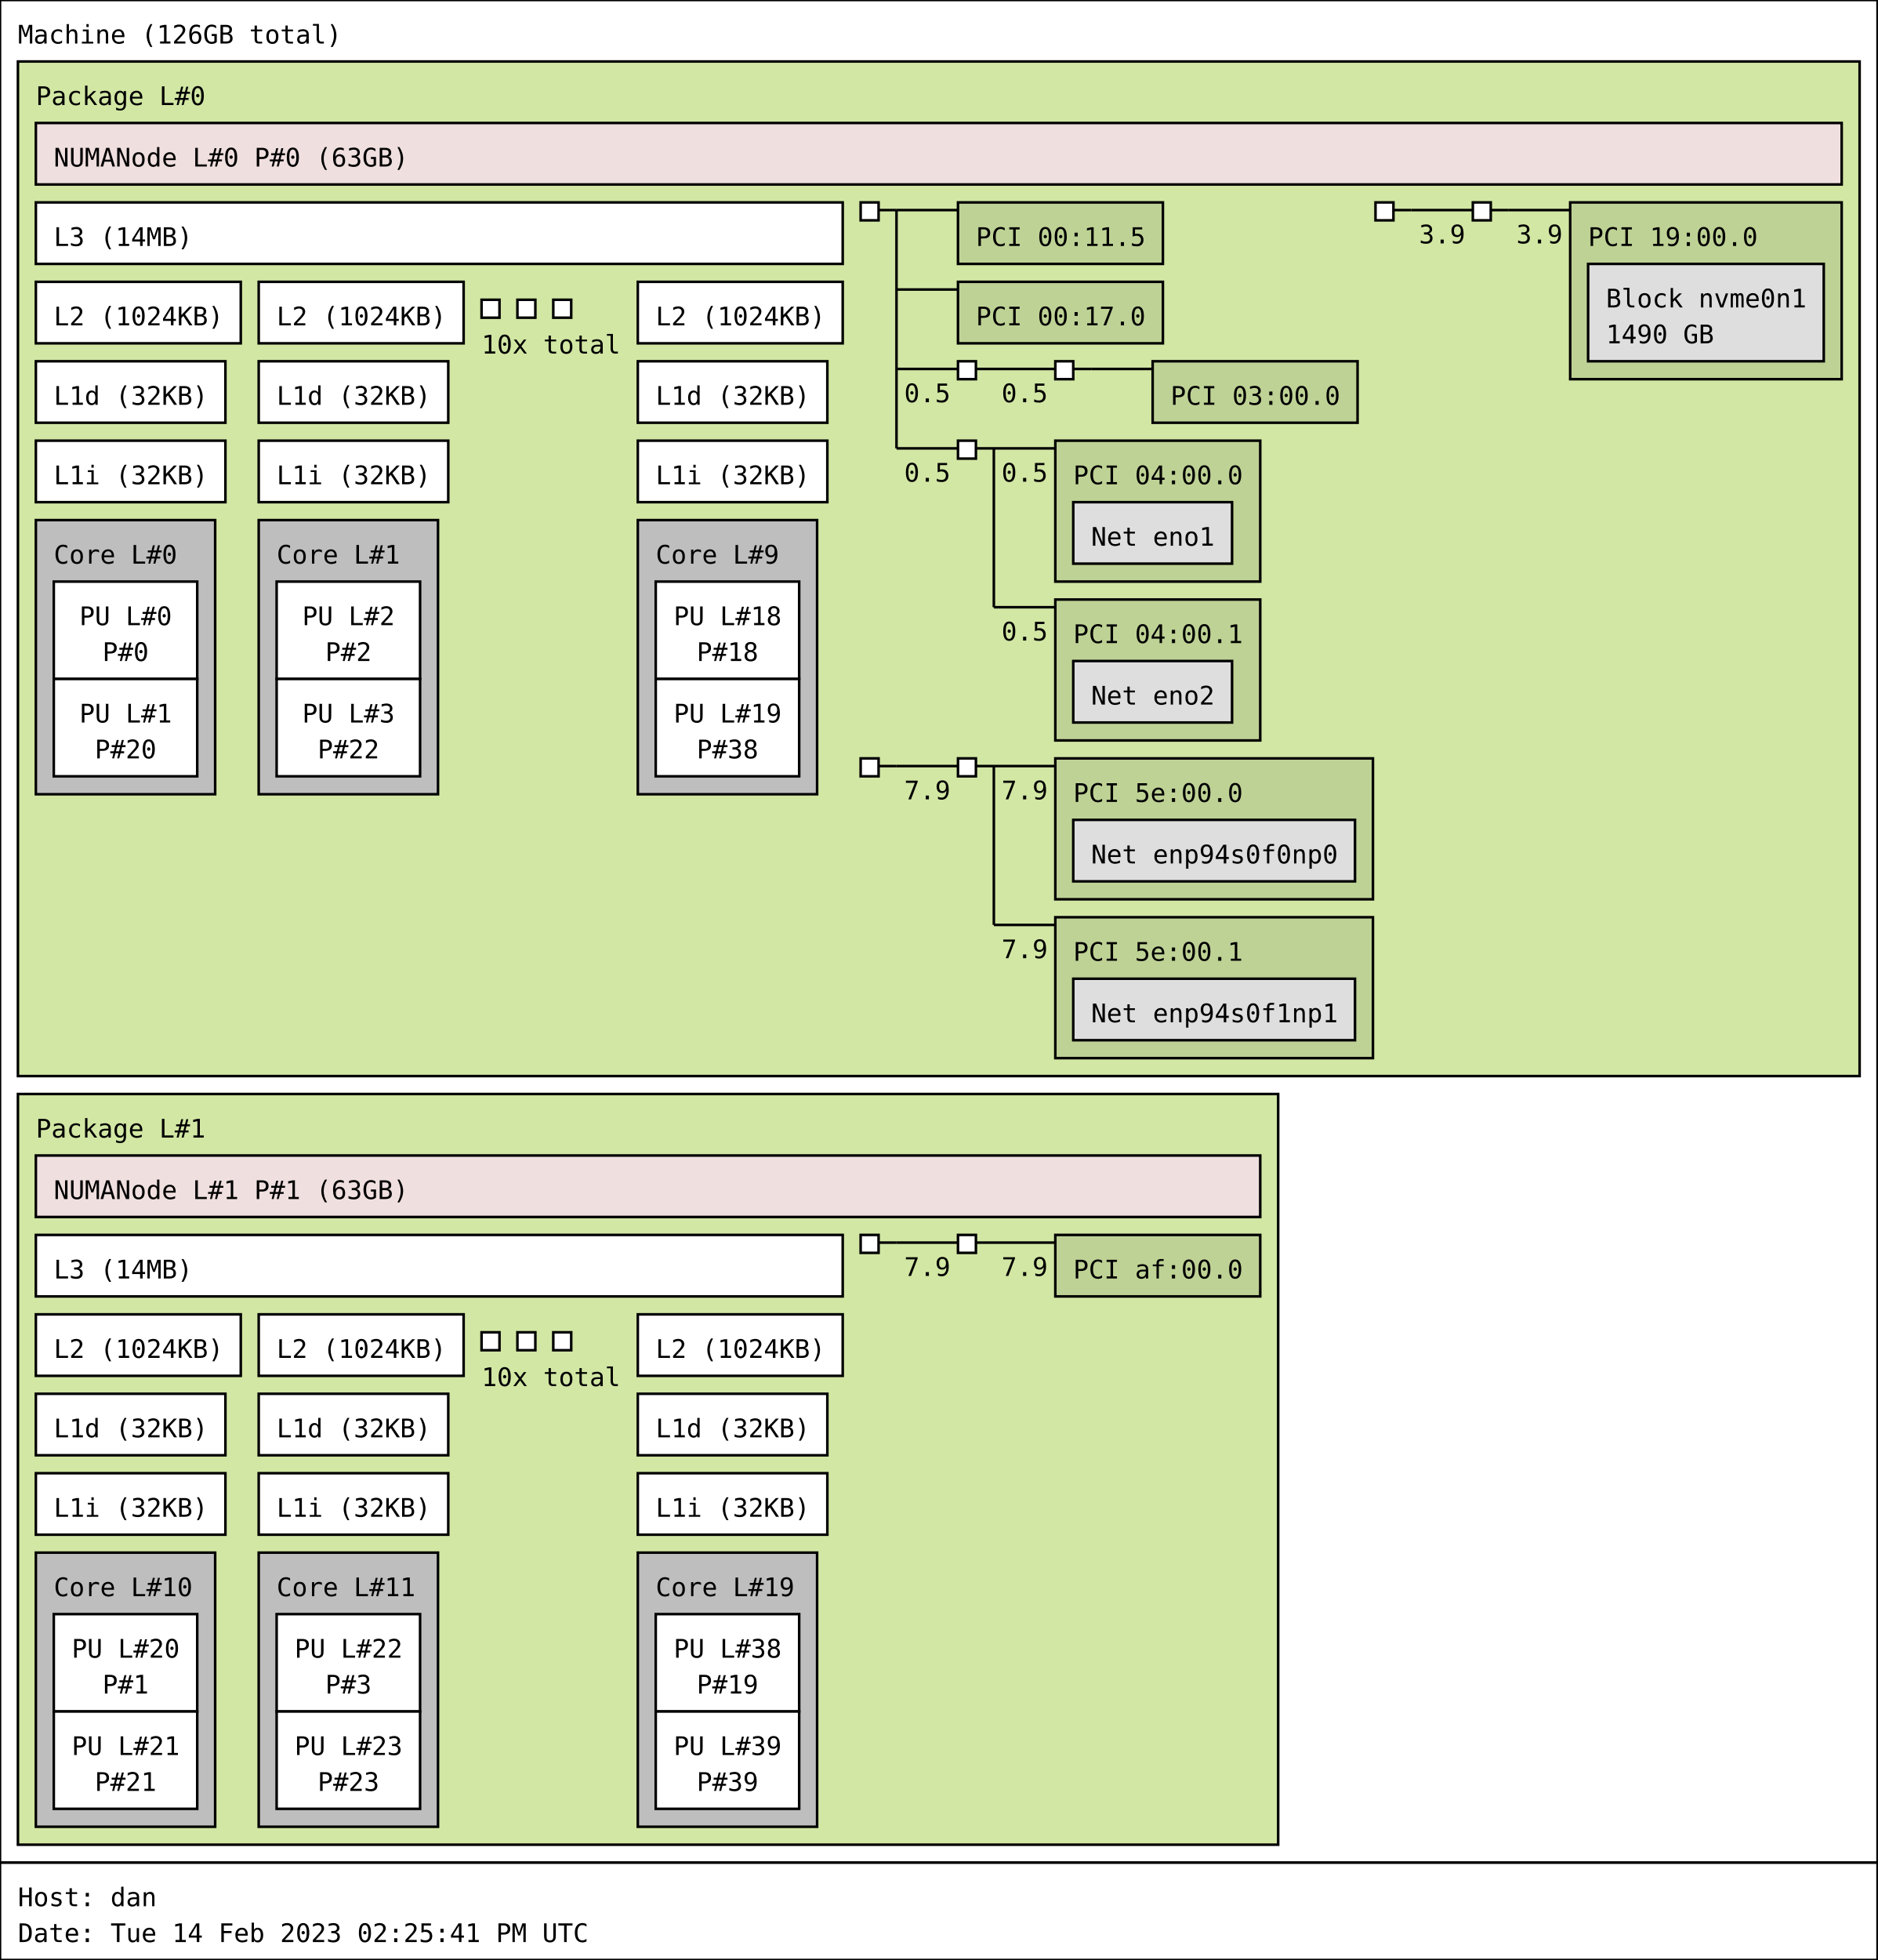
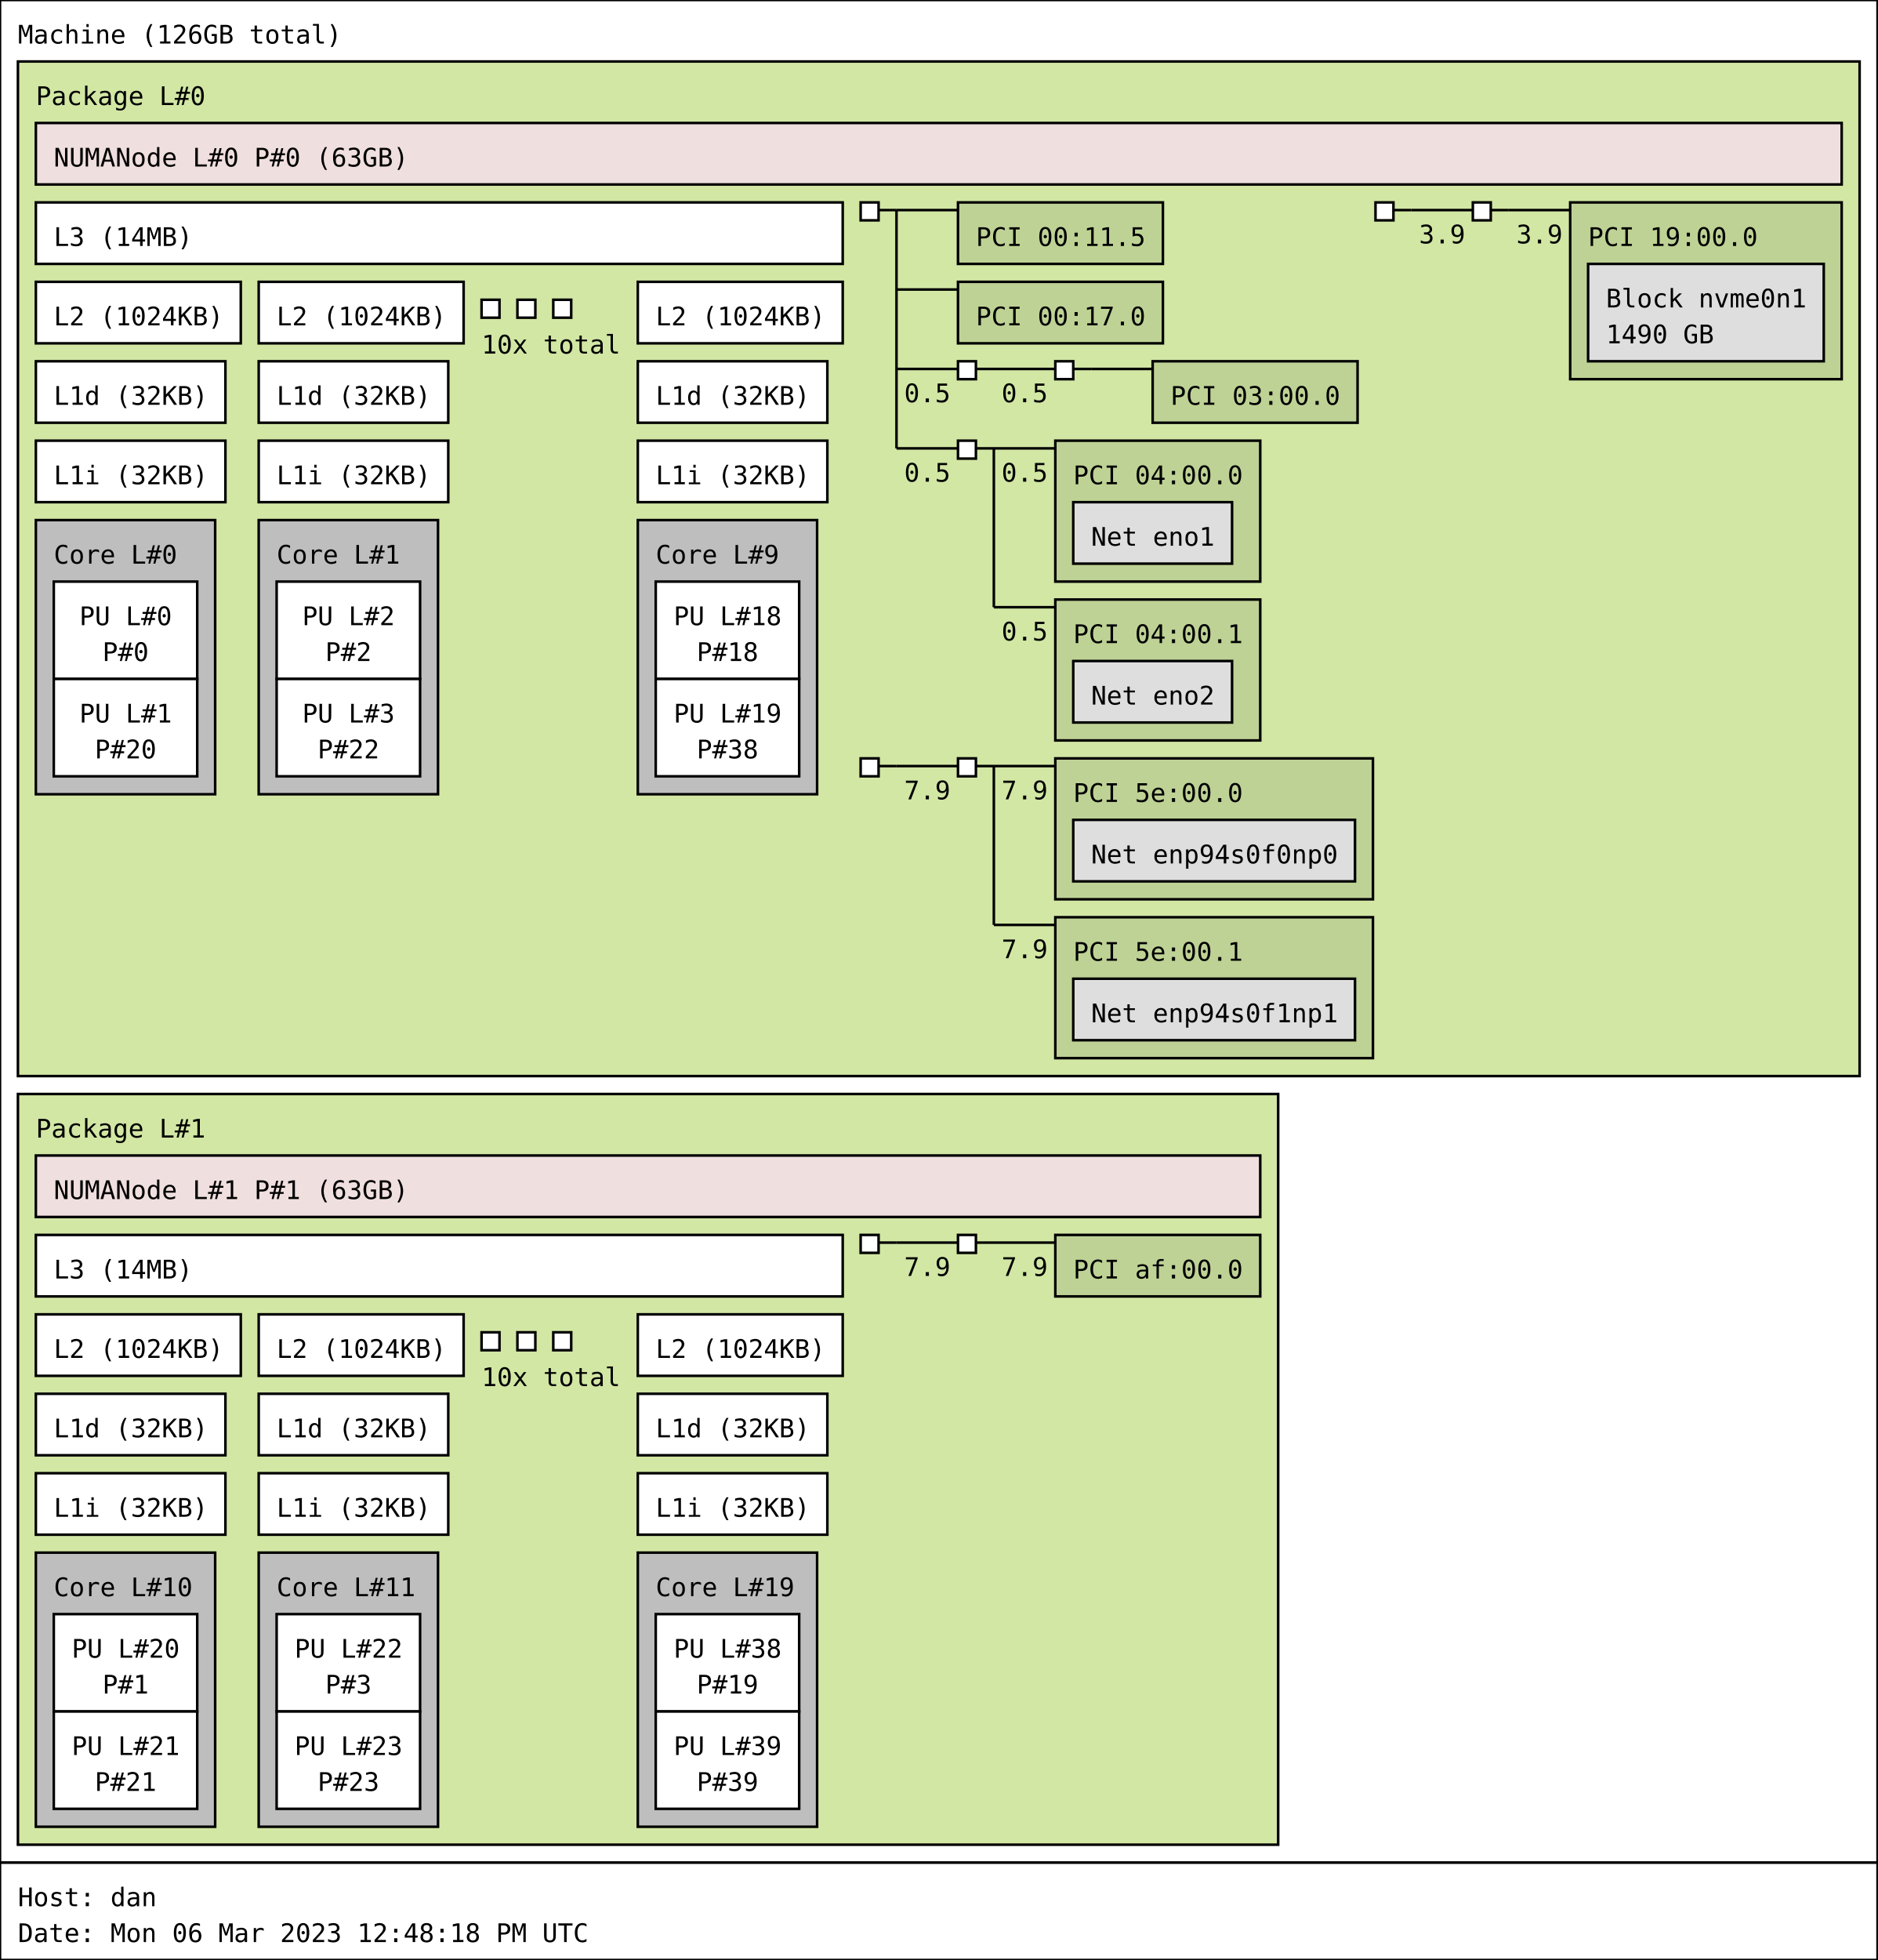
<svg xmlns="http://www.w3.org/2000/svg" width="733px" height="765px" viewBox="0 0 733px 765px" version="1.1">
  <rect id="Machine_0_rect" class="Machine" x="0" y="0" width="733" height="727" fill="rgb(255,255,255)" stroke="rgb(0,0,0)" stroke-width="1" />
  <text id="Machine_0_text" class="Machine" font-family="Monospace" x="7" y="17" fill="rgb(0,0,0)" font-size="10px">Machine (126GB total)</text>
  <rect id="Package_0_rect" class="Package" x="7" y="24" width="719" height="396" fill="rgb(210,231,164)" stroke="rgb(0,0,0)" stroke-width="1" />
  <text id="Package_0_text" class="Package" font-family="Monospace" x="14" y="41" fill="rgb(0,0,0)" font-size="10px">Package L#0</text>
  <rect id="L3_0_rect" class="L3" x="14" y="79" width="315" height="24" fill="rgb(255,255,255)" stroke="rgb(0,0,0)" stroke-width="1" />
  <text id="L3_0_text" class="L3" font-family="Monospace" x="21" y="96" fill="rgb(0,0,0)" font-size="10px">L3 (14MB)</text>
  <rect id="L2_0_rect" class="L2" x="14" y="110" width="80" height="24" fill="rgb(255,255,255)" stroke="rgb(0,0,0)" stroke-width="1" />
  <text id="L2_0_text" class="L2" font-family="Monospace" x="21" y="127" fill="rgb(0,0,0)" font-size="10px">L2 (1024KB)</text>
  <rect id="L1d_0_rect" class="L1d" x="14" y="141" width="74" height="24" fill="rgb(255,255,255)" stroke="rgb(0,0,0)" stroke-width="1" />
  <text id="L1d_0_text" class="L1d" font-family="Monospace" x="21" y="158" fill="rgb(0,0,0)" font-size="10px">L1d (32KB)</text>
  <rect id="L1i_0_rect" class="L1i" x="14" y="172" width="74" height="24" fill="rgb(255,255,255)" stroke="rgb(0,0,0)" stroke-width="1" />
  <text id="L1i_0_text" class="L1i" font-family="Monospace" x="21" y="189" fill="rgb(0,0,0)" font-size="10px">L1i (32KB)</text>
  <rect id="Core_0_rect" class="Core" x="14" y="203" width="70" height="107" fill="rgb(190,190,190)" stroke="rgb(0,0,0)" stroke-width="1" />
  <text id="Core_0_text" class="Core" font-family="Monospace" x="21" y="220" fill="rgb(0,0,0)" font-size="10px">Core L#0</text>
  <rect id="PU_0_rect" class="PU" x="21" y="227" width="56" height="38" fill="rgb(255,255,255)" stroke="rgb(0,0,0)" stroke-width="1" />
  <text id="PU_0_text" class="PU" font-family="Monospace" x="31" y="244" fill="rgb(0,0,0)" font-size="10px">PU L#0</text>
  <text id="PU_0_text_1" class="PU" font-family="Monospace" x="40" y="258" fill="rgb(0,0,0)" font-size="10px">P#0</text>
  <rect id="PU_1_rect" class="PU" x="21" y="265" width="56" height="38" fill="rgb(255,255,255)" stroke="rgb(0,0,0)" stroke-width="1" />
  <text id="PU_1_text" class="PU" font-family="Monospace" x="31" y="282" fill="rgb(0,0,0)" font-size="10px">PU L#1</text>
  <text id="PU_1_text_1" class="PU" font-family="Monospace" x="37" y="296" fill="rgb(0,0,0)" font-size="10px">P#20</text>
  <rect id="L2_1_rect" class="L2" x="101" y="110" width="80" height="24" fill="rgb(255,255,255)" stroke="rgb(0,0,0)" stroke-width="1" />
  <text id="L2_1_text" class="L2" font-family="Monospace" x="108" y="127" fill="rgb(0,0,0)" font-size="10px">L2 (1024KB)</text>
  <rect id="L1d_1_rect" class="L1d" x="101" y="141" width="74" height="24" fill="rgb(255,255,255)" stroke="rgb(0,0,0)" stroke-width="1" />
  <text id="L1d_1_text" class="L1d" font-family="Monospace" x="108" y="158" fill="rgb(0,0,0)" font-size="10px">L1d (32KB)</text>
  <rect id="L1i_1_rect" class="L1i" x="101" y="172" width="74" height="24" fill="rgb(255,255,255)" stroke="rgb(0,0,0)" stroke-width="1" />
  <text id="L1i_1_text" class="L1i" font-family="Monospace" x="108" y="189" fill="rgb(0,0,0)" font-size="10px">L1i (32KB)</text>
  <rect id="Core_1_rect" class="Core" x="101" y="203" width="70" height="107" fill="rgb(190,190,190)" stroke="rgb(0,0,0)" stroke-width="1" />
  <text id="Core_1_text" class="Core" font-family="Monospace" x="108" y="220" fill="rgb(0,0,0)" font-size="10px">Core L#1</text>
  <rect id="PU_2_rect" class="PU" x="108" y="227" width="56" height="38" fill="rgb(255,255,255)" stroke="rgb(0,0,0)" stroke-width="1" />
  <text id="PU_2_text" class="PU" font-family="Monospace" x="118" y="244" fill="rgb(0,0,0)" font-size="10px">PU L#2</text>
  <text id="PU_2_text_1" class="PU" font-family="Monospace" x="127" y="258" fill="rgb(0,0,0)" font-size="10px">P#2</text>
  <rect id="PU_3_rect" class="PU" x="108" y="265" width="56" height="38" fill="rgb(255,255,255)" stroke="rgb(0,0,0)" stroke-width="1" />
  <text id="PU_3_text" class="PU" font-family="Monospace" x="118" y="282" fill="rgb(0,0,0)" font-size="10px">PU L#3</text>
  <text id="PU_3_text_1" class="PU" font-family="Monospace" x="124" y="296" fill="rgb(0,0,0)" font-size="10px">P#22</text>
  <rect id="L2_2_rect" class="L2" x="188" y="117" width="7" height="7" fill="rgb(255,255,255)" stroke="rgb(0,0,0)" stroke-width="1" />
  <rect id="L2_2_rect" class="L2" x="202" y="117" width="7" height="7" fill="rgb(255,255,255)" stroke="rgb(0,0,0)" stroke-width="1" />
  <rect id="L2_2_rect" class="L2" x="216" y="117" width="7" height="7" fill="rgb(255,255,255)" stroke="rgb(0,0,0)" stroke-width="1" />
  <text id="L2_2_text" class="L2" font-family="Monospace" x="188" y="138" fill="rgb(0,0,0)" font-size="10px">10x total</text>
  <rect id="L2_9_rect" class="L2" x="249" y="110" width="80" height="24" fill="rgb(255,255,255)" stroke="rgb(0,0,0)" stroke-width="1" />
  <text id="L2_9_text" class="L2" font-family="Monospace" x="256" y="127" fill="rgb(0,0,0)" font-size="10px">L2 (1024KB)</text>
  <rect id="L1d_9_rect" class="L1d" x="249" y="141" width="74" height="24" fill="rgb(255,255,255)" stroke="rgb(0,0,0)" stroke-width="1" />
  <text id="L1d_9_text" class="L1d" font-family="Monospace" x="256" y="158" fill="rgb(0,0,0)" font-size="10px">L1d (32KB)</text>
  <rect id="L1i_9_rect" class="L1i" x="249" y="172" width="74" height="24" fill="rgb(255,255,255)" stroke="rgb(0,0,0)" stroke-width="1" />
  <text id="L1i_9_text" class="L1i" font-family="Monospace" x="256" y="189" fill="rgb(0,0,0)" font-size="10px">L1i (32KB)</text>
  <rect id="Core_9_rect" class="Core" x="249" y="203" width="70" height="107" fill="rgb(190,190,190)" stroke="rgb(0,0,0)" stroke-width="1" />
  <text id="Core_9_text" class="Core" font-family="Monospace" x="256" y="220" fill="rgb(0,0,0)" font-size="10px">Core L#9</text>
  <rect id="PU_18_rect" class="PU" x="256" y="227" width="56" height="38" fill="rgb(255,255,255)" stroke="rgb(0,0,0)" stroke-width="1" />
  <text id="PU_18_text" class="PU" font-family="Monospace" x="263" y="244" fill="rgb(0,0,0)" font-size="10px">PU L#18</text>
  <text id="PU_18_text_1" class="PU" font-family="Monospace" x="272" y="258" fill="rgb(0,0,0)" font-size="10px">P#18</text>
  <rect id="PU_19_rect" class="PU" x="256" y="265" width="56" height="38" fill="rgb(255,255,255)" stroke="rgb(0,0,0)" stroke-width="1" />
  <text id="PU_19_text" class="PU" font-family="Monospace" x="263" y="282" fill="rgb(0,0,0)" font-size="10px">PU L#19</text>
  <text id="PU_19_text_1" class="PU" font-family="Monospace" x="272" y="296" fill="rgb(0,0,0)" font-size="10px">P#38</text>
  <rect id="NUMANode_0_rect" class="NUMANode" x="14" y="48" width="705" height="24" fill="rgb(239,223,222)" stroke="rgb(0,0,0)" stroke-width="1" />
  <text id="NUMANode_0_text" class="NUMANode" font-family="Monospace" x="21" y="65" fill="rgb(0,0,0)" font-size="10px">NUMANode L#0 P#0 (63GB)</text>
  <rect id="HostBridge_0_rect" class="HostBridge" x="336" y="79" width="7" height="7" fill="rgb(255,255,255)" stroke="rgb(0,0,0)" stroke-width="1" />
  <line id="HostBridge_0_line" class="HostBridge" x1="343" y1="82" x2="350" y2="82" stroke="rgb(0,0,0)" stroke-width="1" />
  <line id="HostBridge_0_line_2" class="HostBridge" x1="350" y1="82" x2="374" y2="82" stroke="rgb(0,0,0)" stroke-width="1" />
  <line id="HostBridge_0_line_3" class="HostBridge" x1="350" y1="113" x2="374" y2="113" stroke="rgb(0,0,0)" stroke-width="1" />
  <line id="HostBridge_0_line_4" class="HostBridge" x1="350" y1="144" x2="374" y2="144" stroke="rgb(0,0,0)" stroke-width="1" />
  <text id="HostBridge_0_text_4" class="HostBridge" font-family="Monospace" x="353" y="157" fill="rgb(0,0,0)" font-size="10px">0.5</text>
  <line id="HostBridge_0_line_5" class="HostBridge" x1="350" y1="175" x2="374" y2="175" stroke="rgb(0,0,0)" stroke-width="1" />
  <text id="HostBridge_0_text_5" class="HostBridge" font-family="Monospace" x="353" y="188" fill="rgb(0,0,0)" font-size="10px">0.5</text>
  <line id="HostBridge_0_line_1" class="HostBridge" x1="350" y1="82" x2="350" y2="175" stroke="rgb(0,0,0)" stroke-width="1" />
  <rect id="PCI_0_rect" class="PCI" x="374" y="79" width="80" height="24" fill="rgb(190,210,149)" stroke="rgb(0,0,0)" stroke-width="1" />
  <text id="PCI_0_text" class="PCI" font-family="Monospace" x="381" y="96" fill="rgb(0,0,0)" font-size="10px">PCI 00:11.5</text>
  <rect id="PCI_1_rect" class="PCI" x="374" y="110" width="80" height="24" fill="rgb(190,210,149)" stroke="rgb(0,0,0)" stroke-width="1" />
  <text id="PCI_1_text" class="PCI" font-family="Monospace" x="381" y="127" fill="rgb(0,0,0)" font-size="10px">PCI 00:17.0</text>
  <rect id="PCIBridge_1_rect" class="PCIBridge" x="374" y="141" width="7" height="7" fill="rgb(255,255,255)" stroke="rgb(0,0,0)" stroke-width="1" />
  <line id="PCIBridge_1_line" class="PCIBridge" x1="381" y1="144" x2="388" y2="144" stroke="rgb(0,0,0)" stroke-width="1" />
  <line id="PCIBridge_1_line_2" class="PCIBridge" x1="388" y1="144" x2="412" y2="144" stroke="rgb(0,0,0)" stroke-width="1" />
  <text id="PCIBridge_1_text_2" class="PCIBridge" font-family="Monospace" x="391" y="157" fill="rgb(0,0,0)" font-size="10px">0.5</text>
  <line id="PCIBridge_1_line_1" class="PCIBridge" x1="388" y1="144" x2="388" y2="144" stroke="rgb(0,0,0)" stroke-width="1" />
  <rect id="PCIBridge_2_rect" class="PCIBridge" x="412" y="141" width="7" height="7" fill="rgb(255,255,255)" stroke="rgb(0,0,0)" stroke-width="1" />
  <line id="PCIBridge_2_line" class="PCIBridge" x1="419" y1="144" x2="426" y2="144" stroke="rgb(0,0,0)" stroke-width="1" />
  <line id="PCIBridge_2_line_2" class="PCIBridge" x1="426" y1="144" x2="450" y2="144" stroke="rgb(0,0,0)" stroke-width="1" />
  <line id="PCIBridge_2_line_1" class="PCIBridge" x1="426" y1="144" x2="426" y2="144" stroke="rgb(0,0,0)" stroke-width="1" />
  <rect id="PCI_2_rect" class="PCI" x="450" y="141" width="80" height="24" fill="rgb(190,210,149)" stroke="rgb(0,0,0)" stroke-width="1" />
  <text id="PCI_2_text" class="PCI" font-family="Monospace" x="457" y="158" fill="rgb(0,0,0)" font-size="10px">PCI 03:00.0</text>
  <rect id="PCIBridge_3_rect" class="PCIBridge" x="374" y="172" width="7" height="7" fill="rgb(255,255,255)" stroke="rgb(0,0,0)" stroke-width="1" />
  <line id="PCIBridge_3_line" class="PCIBridge" x1="381" y1="175" x2="388" y2="175" stroke="rgb(0,0,0)" stroke-width="1" />
  <line id="PCIBridge_3_line_2" class="PCIBridge" x1="388" y1="175" x2="412" y2="175" stroke="rgb(0,0,0)" stroke-width="1" />
  <text id="PCIBridge_3_text_2" class="PCIBridge" font-family="Monospace" x="391" y="188" fill="rgb(0,0,0)" font-size="10px">0.5</text>
  <line id="PCIBridge_3_line_3" class="PCIBridge" x1="388" y1="237" x2="412" y2="237" stroke="rgb(0,0,0)" stroke-width="1" />
  <text id="PCIBridge_3_text_3" class="PCIBridge" font-family="Monospace" x="391" y="250" fill="rgb(0,0,0)" font-size="10px">0.5</text>
  <line id="PCIBridge_3_line_1" class="PCIBridge" x1="388" y1="175" x2="388" y2="237" stroke="rgb(0,0,0)" stroke-width="1" />
  <rect id="PCI_3_rect" class="PCI" x="412" y="172" width="80" height="55" fill="rgb(190,210,149)" stroke="rgb(0,0,0)" stroke-width="1" />
  <text id="PCI_3_text" class="PCI" font-family="Monospace" x="419" y="189" fill="rgb(0,0,0)" font-size="10px">PCI 04:00.0</text>
  <rect id="Net_0_rect" class="Net" x="419" y="196" width="62" height="24" fill="rgb(222,222,222)" stroke="rgb(0,0,0)" stroke-width="1" />
  <text id="Net_0_text" class="Net" font-family="Monospace" x="426" y="213" fill="rgb(0,0,0)" font-size="10px">Net eno1</text>
  <rect id="PCI_4_rect" class="PCI" x="412" y="234" width="80" height="55" fill="rgb(190,210,149)" stroke="rgb(0,0,0)" stroke-width="1" />
  <text id="PCI_4_text" class="PCI" font-family="Monospace" x="419" y="251" fill="rgb(0,0,0)" font-size="10px">PCI 04:00.1</text>
  <rect id="Net_1_rect" class="Net" x="419" y="258" width="62" height="24" fill="rgb(222,222,222)" stroke="rgb(0,0,0)" stroke-width="1" />
  <text id="Net_1_text" class="Net" font-family="Monospace" x="426" y="275" fill="rgb(0,0,0)" font-size="10px">Net eno2</text>
  <rect id="HostBridge_4_rect" class="HostBridge" x="537" y="79" width="7" height="7" fill="rgb(255,255,255)" stroke="rgb(0,0,0)" stroke-width="1" />
  <line id="HostBridge_4_line" class="HostBridge" x1="544" y1="82" x2="551" y2="82" stroke="rgb(0,0,0)" stroke-width="1" />
  <line id="HostBridge_4_line_2" class="HostBridge" x1="551" y1="82" x2="575" y2="82" stroke="rgb(0,0,0)" stroke-width="1" />
  <text id="HostBridge_4_text_2" class="HostBridge" font-family="Monospace" x="554" y="95" fill="rgb(0,0,0)" font-size="10px">3.9</text>
  <line id="HostBridge_4_line_1" class="HostBridge" x1="551" y1="82" x2="551" y2="82" stroke="rgb(0,0,0)" stroke-width="1" />
  <rect id="PCIBridge_5_rect" class="PCIBridge" x="575" y="79" width="7" height="7" fill="rgb(255,255,255)" stroke="rgb(0,0,0)" stroke-width="1" />
  <line id="PCIBridge_5_line" class="PCIBridge" x1="582" y1="82" x2="589" y2="82" stroke="rgb(0,0,0)" stroke-width="1" />
  <line id="PCIBridge_5_line_2" class="PCIBridge" x1="589" y1="82" x2="613" y2="82" stroke="rgb(0,0,0)" stroke-width="1" />
  <text id="PCIBridge_5_text_2" class="PCIBridge" font-family="Monospace" x="592" y="95" fill="rgb(0,0,0)" font-size="10px">3.9</text>
  <line id="PCIBridge_5_line_1" class="PCIBridge" x1="589" y1="82" x2="589" y2="82" stroke="rgb(0,0,0)" stroke-width="1" />
  <rect id="PCI_5_rect" class="PCI" x="613" y="79" width="106" height="69" fill="rgb(190,210,149)" stroke="rgb(0,0,0)" stroke-width="1" />
  <text id="PCI_5_text" class="PCI" font-family="Monospace" x="620" y="96" fill="rgb(0,0,0)" font-size="10px">PCI 19:00.0</text>
  <rect id="Block_2_rect" class="Block" x="620" y="103" width="92" height="38" fill="rgb(222,222,222)" stroke="rgb(0,0,0)" stroke-width="1" />
  <text id="Block_2_text" class="Block" font-family="Monospace" x="627" y="120" fill="rgb(0,0,0)" font-size="10px">Block nvme0n1</text>
  <text id="Block_2_text_1" class="Block" font-family="Monospace" x="627" y="134" fill="rgb(0,0,0)" font-size="10px">1490 GB</text>
  <rect id="HostBridge_6_rect" class="HostBridge" x="336" y="296" width="7" height="7" fill="rgb(255,255,255)" stroke="rgb(0,0,0)" stroke-width="1" />
  <line id="HostBridge_6_line" class="HostBridge" x1="343" y1="299" x2="350" y2="299" stroke="rgb(0,0,0)" stroke-width="1" />
  <line id="HostBridge_6_line_2" class="HostBridge" x1="350" y1="299" x2="374" y2="299" stroke="rgb(0,0,0)" stroke-width="1" />
  <text id="HostBridge_6_text_2" class="HostBridge" font-family="Monospace" x="353" y="312" fill="rgb(0,0,0)" font-size="10px">7.9</text>
  <line id="HostBridge_6_line_1" class="HostBridge" x1="350" y1="299" x2="350" y2="299" stroke="rgb(0,0,0)" stroke-width="1" />
  <rect id="PCIBridge_7_rect" class="PCIBridge" x="374" y="296" width="7" height="7" fill="rgb(255,255,255)" stroke="rgb(0,0,0)" stroke-width="1" />
  <line id="PCIBridge_7_line" class="PCIBridge" x1="381" y1="299" x2="388" y2="299" stroke="rgb(0,0,0)" stroke-width="1" />
  <line id="PCIBridge_7_line_2" class="PCIBridge" x1="388" y1="299" x2="412" y2="299" stroke="rgb(0,0,0)" stroke-width="1" />
  <text id="PCIBridge_7_text_2" class="PCIBridge" font-family="Monospace" x="391" y="312" fill="rgb(0,0,0)" font-size="10px">7.9</text>
  <line id="PCIBridge_7_line_3" class="PCIBridge" x1="388" y1="361" x2="412" y2="361" stroke="rgb(0,0,0)" stroke-width="1" />
  <text id="PCIBridge_7_text_3" class="PCIBridge" font-family="Monospace" x="391" y="374" fill="rgb(0,0,0)" font-size="10px">7.9</text>
  <line id="PCIBridge_7_line_1" class="PCIBridge" x1="388" y1="299" x2="388" y2="361" stroke="rgb(0,0,0)" stroke-width="1" />
  <rect id="PCI_6_rect" class="PCI" x="412" y="296" width="124" height="55" fill="rgb(190,210,149)" stroke="rgb(0,0,0)" stroke-width="1" />
  <text id="PCI_6_text" class="PCI" font-family="Monospace" x="419" y="313" fill="rgb(0,0,0)" font-size="10px">PCI 5e:00.0</text>
  <rect id="Net_3_rect" class="Net" x="419" y="320" width="110" height="24" fill="rgb(222,222,222)" stroke="rgb(0,0,0)" stroke-width="1" />
  <text id="Net_3_text" class="Net" font-family="Monospace" x="426" y="337" fill="rgb(0,0,0)" font-size="10px">Net enp94s0f0np0</text>
  <rect id="PCI_7_rect" class="PCI" x="412" y="358" width="124" height="55" fill="rgb(190,210,149)" stroke="rgb(0,0,0)" stroke-width="1" />
  <text id="PCI_7_text" class="PCI" font-family="Monospace" x="419" y="375" fill="rgb(0,0,0)" font-size="10px">PCI 5e:00.1</text>
  <rect id="Net_4_rect" class="Net" x="419" y="382" width="110" height="24" fill="rgb(222,222,222)" stroke="rgb(0,0,0)" stroke-width="1" />
  <text id="Net_4_text" class="Net" font-family="Monospace" x="426" y="399" fill="rgb(0,0,0)" font-size="10px">Net enp94s0f1np1</text>
  <rect id="Package_1_rect" class="Package" x="7" y="427" width="492" height="293" fill="rgb(210,231,164)" stroke="rgb(0,0,0)" stroke-width="1" />
  <text id="Package_1_text" class="Package" font-family="Monospace" x="14" y="444" fill="rgb(0,0,0)" font-size="10px">Package L#1</text>
  <rect id="L3_1_rect" class="L3" x="14" y="482" width="315" height="24" fill="rgb(255,255,255)" stroke="rgb(0,0,0)" stroke-width="1" />
  <text id="L3_1_text" class="L3" font-family="Monospace" x="21" y="499" fill="rgb(0,0,0)" font-size="10px">L3 (14MB)</text>
  <rect id="L2_10_rect" class="L2" x="14" y="513" width="80" height="24" fill="rgb(255,255,255)" stroke="rgb(0,0,0)" stroke-width="1" />
  <text id="L2_10_text" class="L2" font-family="Monospace" x="21" y="530" fill="rgb(0,0,0)" font-size="10px">L2 (1024KB)</text>
  <rect id="L1d_10_rect" class="L1d" x="14" y="544" width="74" height="24" fill="rgb(255,255,255)" stroke="rgb(0,0,0)" stroke-width="1" />
  <text id="L1d_10_text" class="L1d" font-family="Monospace" x="21" y="561" fill="rgb(0,0,0)" font-size="10px">L1d (32KB)</text>
  <rect id="L1i_10_rect" class="L1i" x="14" y="575" width="74" height="24" fill="rgb(255,255,255)" stroke="rgb(0,0,0)" stroke-width="1" />
  <text id="L1i_10_text" class="L1i" font-family="Monospace" x="21" y="592" fill="rgb(0,0,0)" font-size="10px">L1i (32KB)</text>
  <rect id="Core_10_rect" class="Core" x="14" y="606" width="70" height="107" fill="rgb(190,190,190)" stroke="rgb(0,0,0)" stroke-width="1" />
  <text id="Core_10_text" class="Core" font-family="Monospace" x="21" y="623" fill="rgb(0,0,0)" font-size="10px">Core L#10</text>
  <rect id="PU_20_rect" class="PU" x="21" y="630" width="56" height="38" fill="rgb(255,255,255)" stroke="rgb(0,0,0)" stroke-width="1" />
  <text id="PU_20_text" class="PU" font-family="Monospace" x="28" y="647" fill="rgb(0,0,0)" font-size="10px">PU L#20</text>
  <text id="PU_20_text_1" class="PU" font-family="Monospace" x="40" y="661" fill="rgb(0,0,0)" font-size="10px">P#1</text>
  <rect id="PU_21_rect" class="PU" x="21" y="668" width="56" height="38" fill="rgb(255,255,255)" stroke="rgb(0,0,0)" stroke-width="1" />
  <text id="PU_21_text" class="PU" font-family="Monospace" x="28" y="685" fill="rgb(0,0,0)" font-size="10px">PU L#21</text>
  <text id="PU_21_text_1" class="PU" font-family="Monospace" x="37" y="699" fill="rgb(0,0,0)" font-size="10px">P#21</text>
  <rect id="L2_11_rect" class="L2" x="101" y="513" width="80" height="24" fill="rgb(255,255,255)" stroke="rgb(0,0,0)" stroke-width="1" />
  <text id="L2_11_text" class="L2" font-family="Monospace" x="108" y="530" fill="rgb(0,0,0)" font-size="10px">L2 (1024KB)</text>
  <rect id="L1d_11_rect" class="L1d" x="101" y="544" width="74" height="24" fill="rgb(255,255,255)" stroke="rgb(0,0,0)" stroke-width="1" />
  <text id="L1d_11_text" class="L1d" font-family="Monospace" x="108" y="561" fill="rgb(0,0,0)" font-size="10px">L1d (32KB)</text>
  <rect id="L1i_11_rect" class="L1i" x="101" y="575" width="74" height="24" fill="rgb(255,255,255)" stroke="rgb(0,0,0)" stroke-width="1" />
  <text id="L1i_11_text" class="L1i" font-family="Monospace" x="108" y="592" fill="rgb(0,0,0)" font-size="10px">L1i (32KB)</text>
  <rect id="Core_11_rect" class="Core" x="101" y="606" width="70" height="107" fill="rgb(190,190,190)" stroke="rgb(0,0,0)" stroke-width="1" />
  <text id="Core_11_text" class="Core" font-family="Monospace" x="108" y="623" fill="rgb(0,0,0)" font-size="10px">Core L#11</text>
  <rect id="PU_22_rect" class="PU" x="108" y="630" width="56" height="38" fill="rgb(255,255,255)" stroke="rgb(0,0,0)" stroke-width="1" />
  <text id="PU_22_text" class="PU" font-family="Monospace" x="115" y="647" fill="rgb(0,0,0)" font-size="10px">PU L#22</text>
  <text id="PU_22_text_1" class="PU" font-family="Monospace" x="127" y="661" fill="rgb(0,0,0)" font-size="10px">P#3</text>
  <rect id="PU_23_rect" class="PU" x="108" y="668" width="56" height="38" fill="rgb(255,255,255)" stroke="rgb(0,0,0)" stroke-width="1" />
  <text id="PU_23_text" class="PU" font-family="Monospace" x="115" y="685" fill="rgb(0,0,0)" font-size="10px">PU L#23</text>
  <text id="PU_23_text_1" class="PU" font-family="Monospace" x="124" y="699" fill="rgb(0,0,0)" font-size="10px">P#23</text>
  <rect id="L2_12_rect" class="L2" x="188" y="520" width="7" height="7" fill="rgb(255,255,255)" stroke="rgb(0,0,0)" stroke-width="1" />
  <rect id="L2_12_rect" class="L2" x="202" y="520" width="7" height="7" fill="rgb(255,255,255)" stroke="rgb(0,0,0)" stroke-width="1" />
  <rect id="L2_12_rect" class="L2" x="216" y="520" width="7" height="7" fill="rgb(255,255,255)" stroke="rgb(0,0,0)" stroke-width="1" />
  <text id="L2_12_text" class="L2" font-family="Monospace" x="188" y="541" fill="rgb(0,0,0)" font-size="10px">10x total</text>
  <rect id="L2_19_rect" class="L2" x="249" y="513" width="80" height="24" fill="rgb(255,255,255)" stroke="rgb(0,0,0)" stroke-width="1" />
  <text id="L2_19_text" class="L2" font-family="Monospace" x="256" y="530" fill="rgb(0,0,0)" font-size="10px">L2 (1024KB)</text>
  <rect id="L1d_19_rect" class="L1d" x="249" y="544" width="74" height="24" fill="rgb(255,255,255)" stroke="rgb(0,0,0)" stroke-width="1" />
  <text id="L1d_19_text" class="L1d" font-family="Monospace" x="256" y="561" fill="rgb(0,0,0)" font-size="10px">L1d (32KB)</text>
  <rect id="L1i_19_rect" class="L1i" x="249" y="575" width="74" height="24" fill="rgb(255,255,255)" stroke="rgb(0,0,0)" stroke-width="1" />
  <text id="L1i_19_text" class="L1i" font-family="Monospace" x="256" y="592" fill="rgb(0,0,0)" font-size="10px">L1i (32KB)</text>
  <rect id="Core_19_rect" class="Core" x="249" y="606" width="70" height="107" fill="rgb(190,190,190)" stroke="rgb(0,0,0)" stroke-width="1" />
  <text id="Core_19_text" class="Core" font-family="Monospace" x="256" y="623" fill="rgb(0,0,0)" font-size="10px">Core L#19</text>
  <rect id="PU_38_rect" class="PU" x="256" y="630" width="56" height="38" fill="rgb(255,255,255)" stroke="rgb(0,0,0)" stroke-width="1" />
  <text id="PU_38_text" class="PU" font-family="Monospace" x="263" y="647" fill="rgb(0,0,0)" font-size="10px">PU L#38</text>
  <text id="PU_38_text_1" class="PU" font-family="Monospace" x="272" y="661" fill="rgb(0,0,0)" font-size="10px">P#19</text>
  <rect id="PU_39_rect" class="PU" x="256" y="668" width="56" height="38" fill="rgb(255,255,255)" stroke="rgb(0,0,0)" stroke-width="1" />
  <text id="PU_39_text" class="PU" font-family="Monospace" x="263" y="685" fill="rgb(0,0,0)" font-size="10px">PU L#39</text>
  <text id="PU_39_text_1" class="PU" font-family="Monospace" x="272" y="699" fill="rgb(0,0,0)" font-size="10px">P#39</text>
  <rect id="NUMANode_1_rect" class="NUMANode" x="14" y="451" width="478" height="24" fill="rgb(239,223,222)" stroke="rgb(0,0,0)" stroke-width="1" />
  <text id="NUMANode_1_text" class="NUMANode" font-family="Monospace" x="21" y="468" fill="rgb(0,0,0)" font-size="10px">NUMANode L#1 P#1 (63GB)</text>
  <rect id="HostBridge_8_rect" class="HostBridge" x="336" y="482" width="7" height="7" fill="rgb(255,255,255)" stroke="rgb(0,0,0)" stroke-width="1" />
  <line id="HostBridge_8_line" class="HostBridge" x1="343" y1="485" x2="350" y2="485" stroke="rgb(0,0,0)" stroke-width="1" />
  <line id="HostBridge_8_line_2" class="HostBridge" x1="350" y1="485" x2="374" y2="485" stroke="rgb(0,0,0)" stroke-width="1" />
  <text id="HostBridge_8_text_2" class="HostBridge" font-family="Monospace" x="353" y="498" fill="rgb(0,0,0)" font-size="10px">7.9</text>
  <line id="HostBridge_8_line_1" class="HostBridge" x1="350" y1="485" x2="350" y2="485" stroke="rgb(0,0,0)" stroke-width="1" />
  <rect id="PCIBridge_9_rect" class="PCIBridge" x="374" y="482" width="7" height="7" fill="rgb(255,255,255)" stroke="rgb(0,0,0)" stroke-width="1" />
  <line id="PCIBridge_9_line" class="PCIBridge" x1="381" y1="485" x2="388" y2="485" stroke="rgb(0,0,0)" stroke-width="1" />
  <line id="PCIBridge_9_line_2" class="PCIBridge" x1="388" y1="485" x2="412" y2="485" stroke="rgb(0,0,0)" stroke-width="1" />
  <text id="PCIBridge_9_text_2" class="PCIBridge" font-family="Monospace" x="391" y="498" fill="rgb(0,0,0)" font-size="10px">7.9</text>
  <line id="PCIBridge_9_line_1" class="PCIBridge" x1="388" y1="485" x2="388" y2="485" stroke="rgb(0,0,0)" stroke-width="1" />
  <rect id="PCI_8_rect" class="PCI" x="412" y="482" width="80" height="24" fill="rgb(190,210,149)" stroke="rgb(0,0,0)" stroke-width="1" />
  <text id="PCI_8_text" class="PCI" font-family="Monospace" x="419" y="499" fill="rgb(0,0,0)" font-size="10px">PCI af:00.0</text>
  <rect id="anon_rect" x="0" y="727" width="733" height="38" fill="rgb(255,255,255)" stroke="rgb(0,0,0)" stroke-width="1" />
  <text id="anon_text" font-family="Monospace" x="7" y="744" fill="rgb(0,0,0)" font-size="10px">Host: dan</text>
-   <text id="anon_text_1" font-family="Monospace" x="7" y="758" fill="rgb(0,0,0)" font-size="10px">Date: Tue 14 Feb 2023 02:25:41 PM UTC</text>
+   <text id="anon_text_1" font-family="Monospace" x="7" y="758" fill="rgb(0,0,0)" font-size="10px">Date: Mon 06 Mar 2023 12:48:18 PM UTC</text>
</svg>
